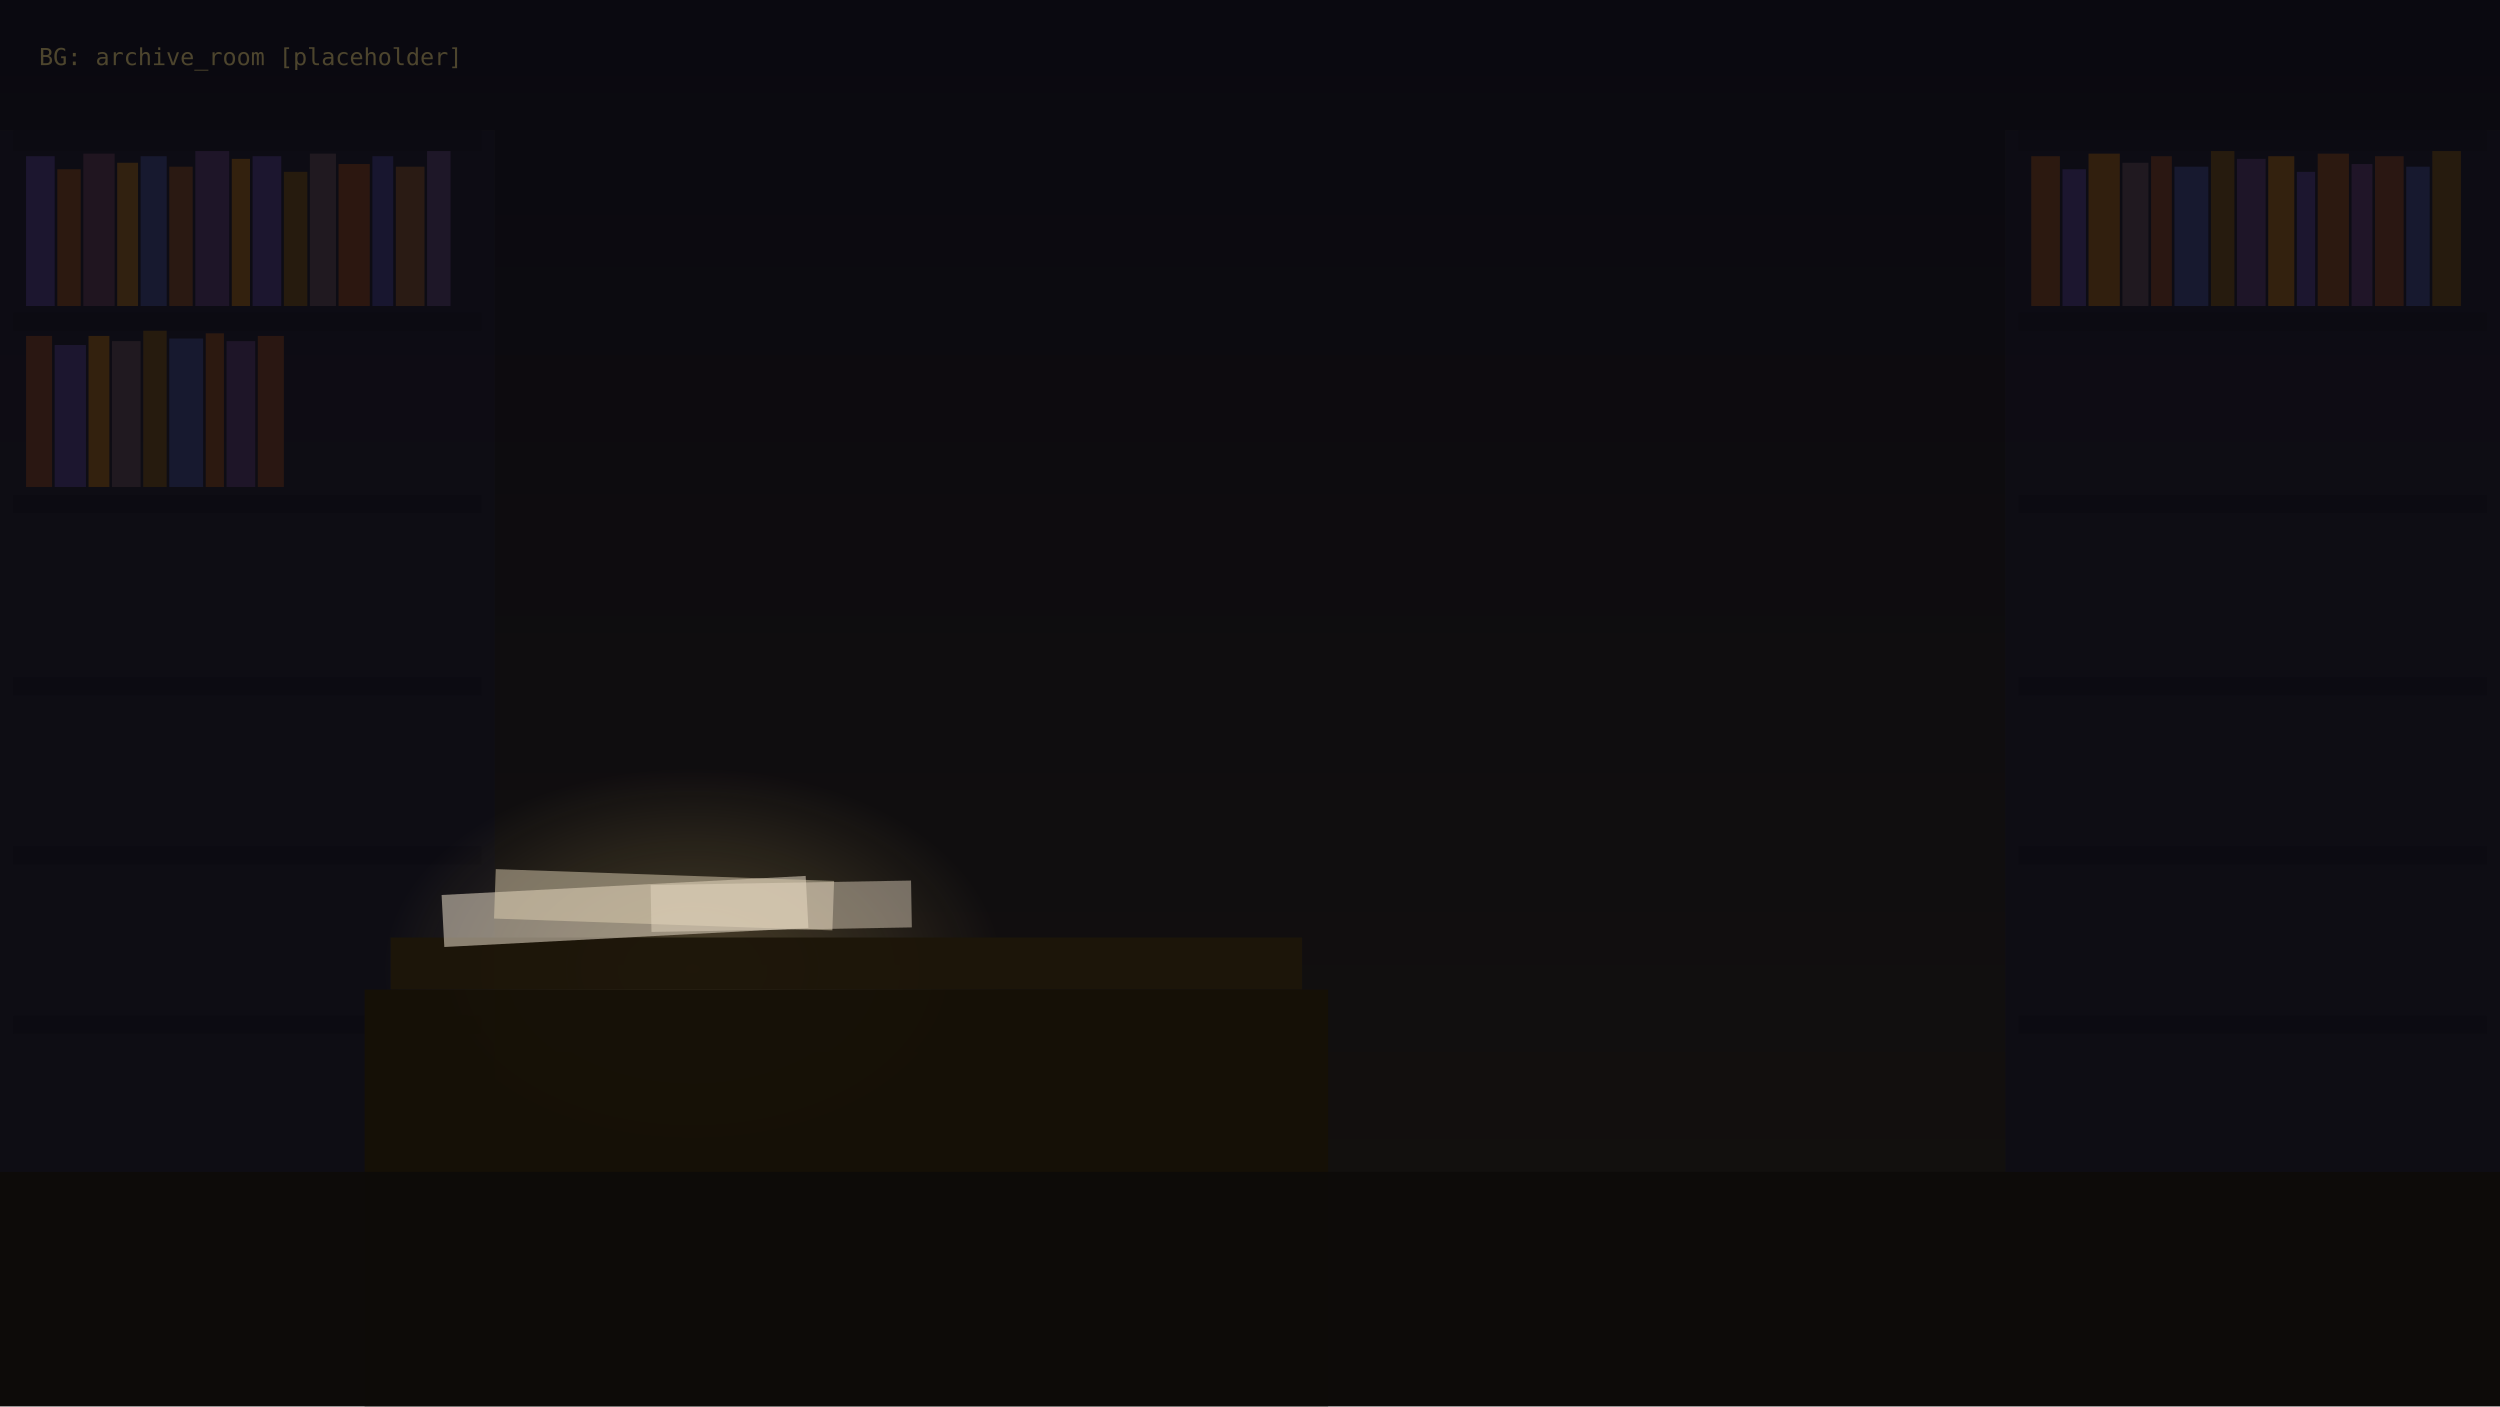
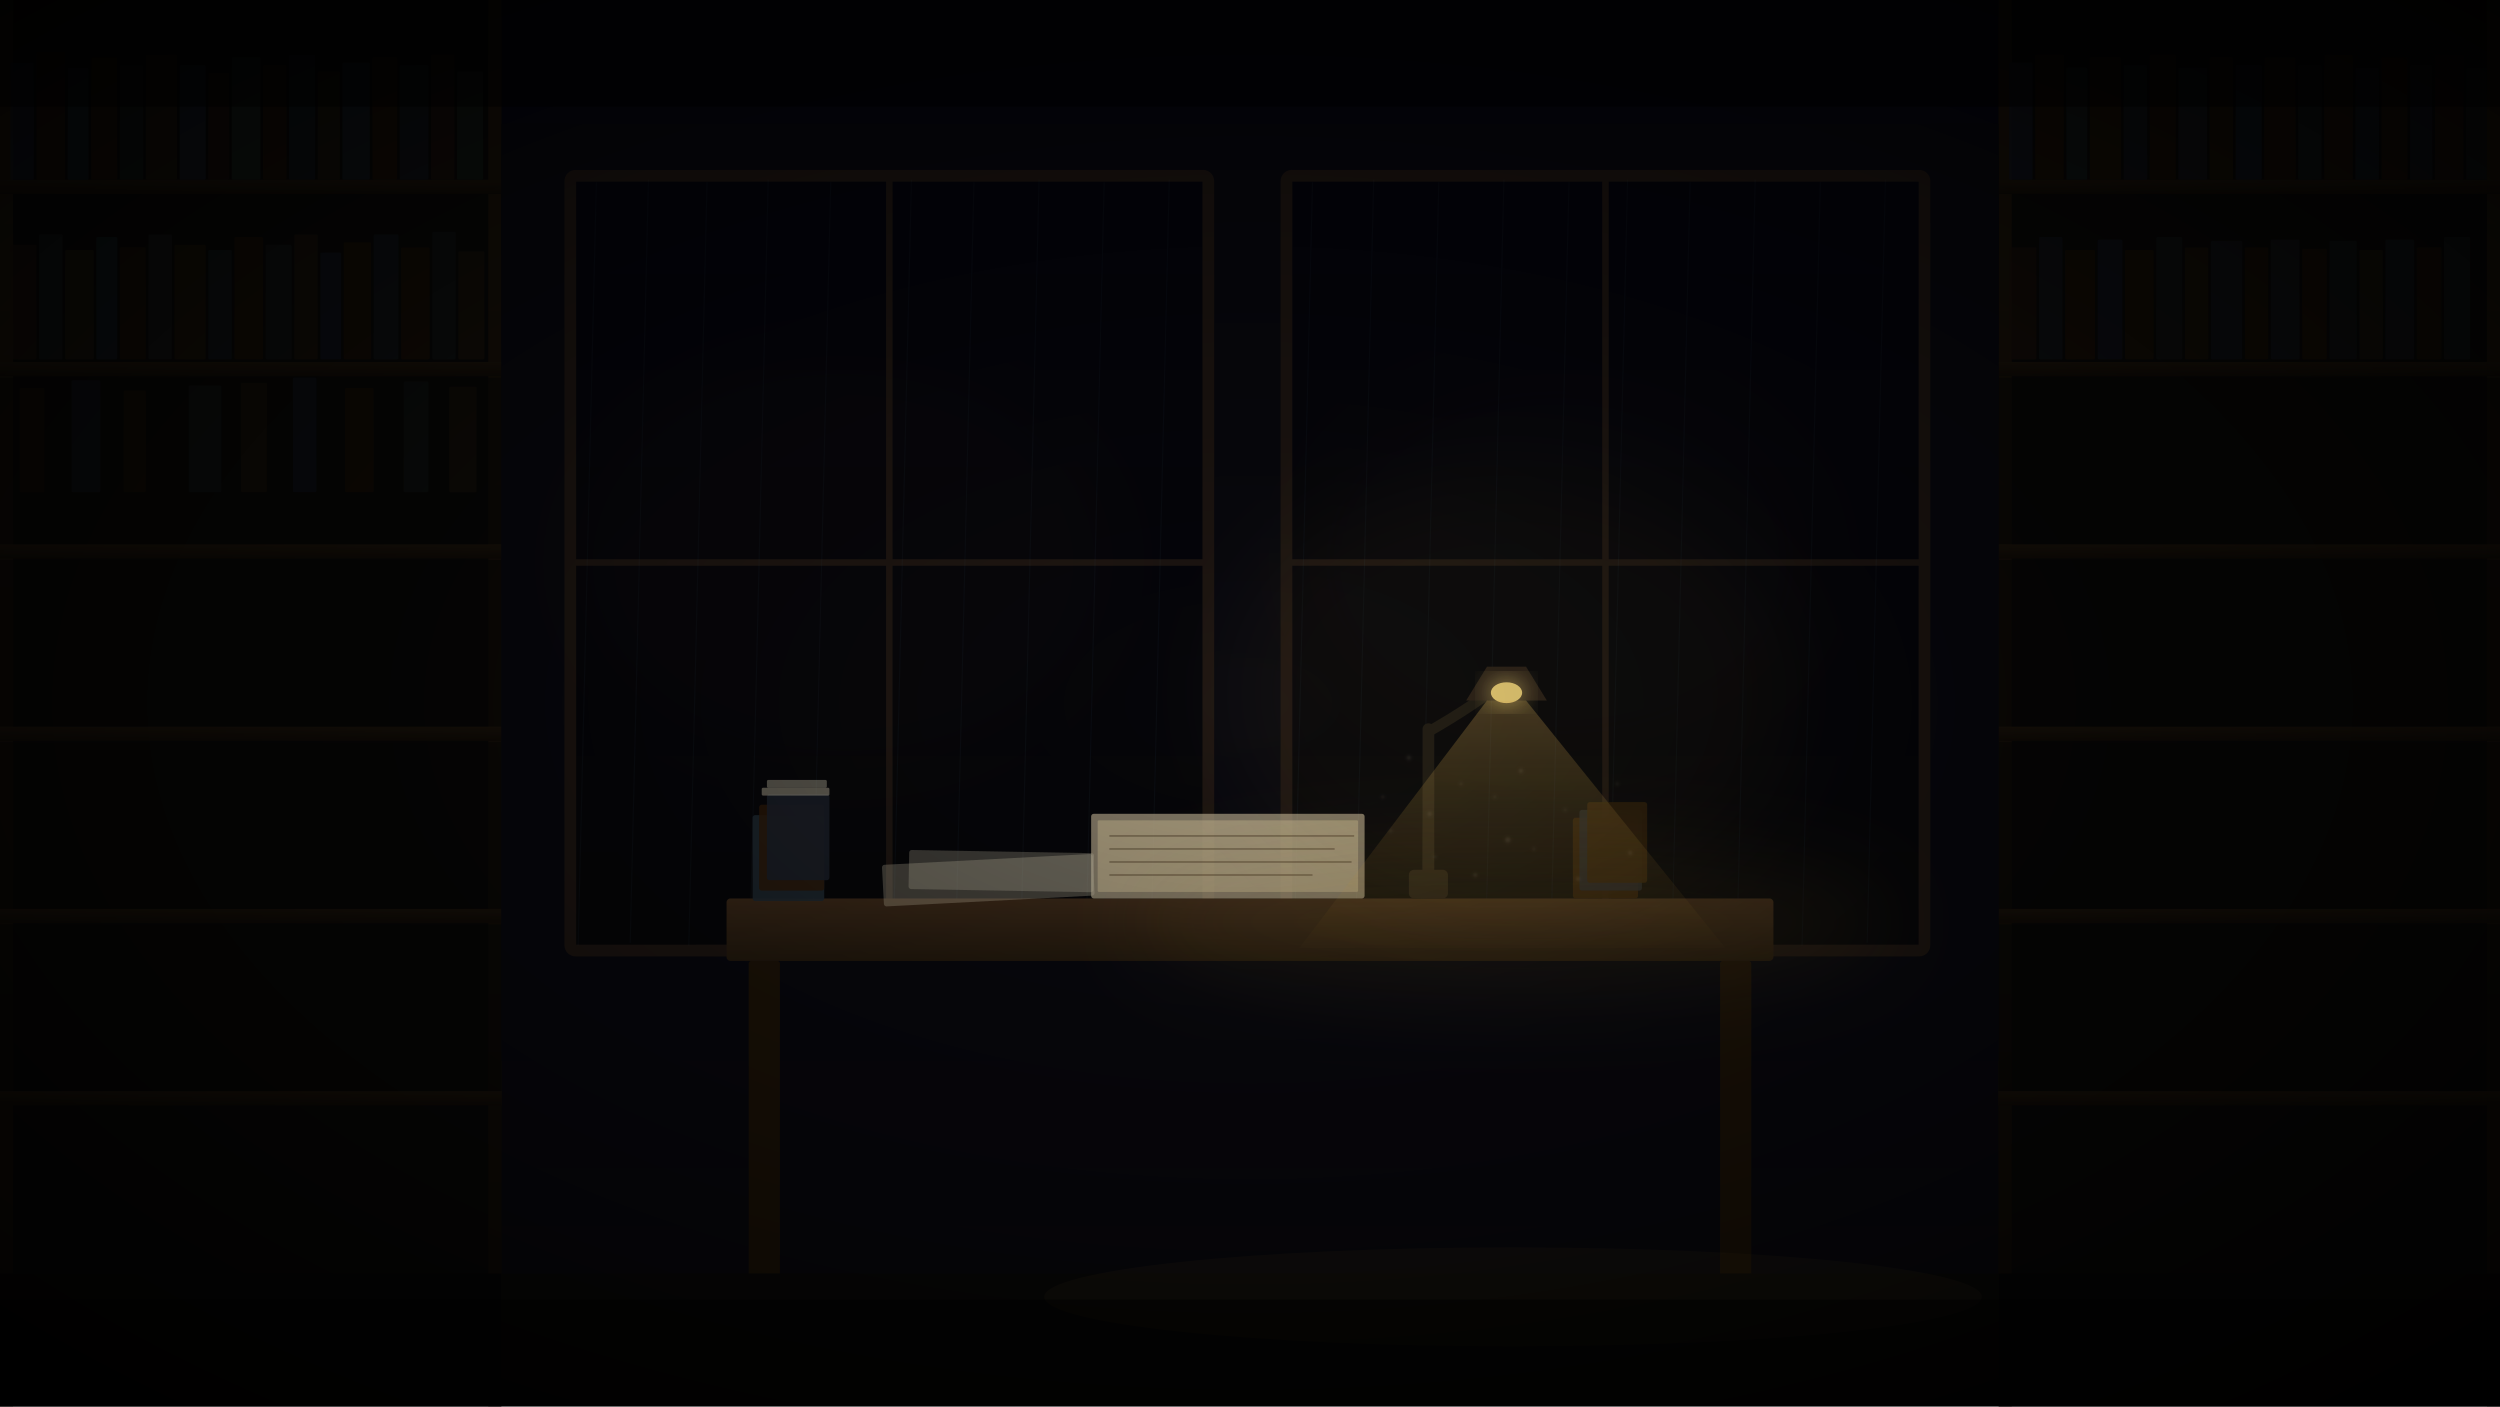
<svg xmlns="http://www.w3.org/2000/svg" viewBox="0 0 1920 1080" width="1920" height="1080">
  <defs>
-     <linearGradient id="bg" x1="0" y1="0" x2="0" y2="1">
-       <stop offset="0%" stop-color="#080810" />
-       <stop offset="100%" stop-color="#12100e" />
-     </linearGradient>
-     <radialGradient id="desk_lamp" cx="40%" cy="60%" r="35%">
-       <stop offset="0%" stop-color="#e8c870" stop-opacity="0.28" />
-       <stop offset="100%" stop-color="#e8c870" stop-opacity="0" />
+     <linearGradient id="room_bg" x1="0" y1="0" x2="0" y2="1">
+       <stop offset="0%" stop-color="#060610" />
+       <stop offset="100%" stop-color="#0a090e" />
+     </linearGradient>
+     <linearGradient id="wood_s" x1="0" y1="0" x2="0" y2="1">
+       <stop offset="0%" stop-color="#2a1e10" />
+       <stop offset="100%" stop-color="#1a120a" />
+     </linearGradient>
+     <linearGradient id="wood_d" x1="0" y1="0" x2="0" y2="1">
+       <stop offset="0%" stop-color="#3a2818" />
+       <stop offset="100%" stop-color="#241a0e" />
+     </linearGradient>
+     <linearGradient id="lamp_cone" x1="0" y1="0" x2="0" y2="1">
+       <stop offset="0%" stop-color="#f0c060" stop-opacity="0.28" />
+       <stop offset="100%" stop-color="#c09030" stop-opacity="0.02" />
+     </linearGradient>
+     <linearGradient id="win_night" x1="0" y1="0" x2="0" y2="1">
+       <stop offset="0%" stop-color="#04040c" />
+       <stop offset="100%" stop-color="#060608" />
+     </linearGradient>
+     <radialGradient id="vign_d" cx="50%" cy="50%" r="70%">
+       <stop offset="0%" stop-color="#000" stop-opacity="0.0" />
+       <stop offset="100%" stop-color="#000" stop-opacity="0.80" />
    </radialGradient>
+     <filter id="lamp_g" x="-150%" y="-150%" width="400%" height="400%">
+       <feGaussianBlur stdDeviation="32" />
+     </filter>
+     <filter id="glow_l" x="-50%" y="-50%" width="200%" height="200%">
+       <feGaussianBlur stdDeviation="10" result="b" />
+       <feMerge>
+         <feMergeNode in="b" />
+         <feMergeNode in="SourceGraphic" />
+       </feMerge>
+     </filter>
+     <filter id="dust">
+       <feGaussianBlur stdDeviation="1.5" />
+     </filter>
  </defs>
-   <rect width="1920" height="1080" fill="url(#bg)" />
-   <rect x="0" y="100" width="380" height="900" fill="#0c0c14" opacity="0.95" />
-   <rect x="10" y="100" width="360" height="16" fill="#0a0a12" />
-   <rect x="10" y="240" width="360" height="14" fill="#0a0a12" />
-   <rect x="10" y="380" width="360" height="14" fill="#0a0a12" />
-   <rect x="10" y="520" width="360" height="14" fill="#0a0a12" />
-   <rect x="10" y="650" width="360" height="14" fill="#0a0a12" />
-   <rect x="10" y="780" width="360" height="14" fill="#0a0a12" />
-   <rect x="20" y="120" width="22" height="115" fill="#1a1530" />
-   <rect x="44" y="130" width="18" height="105" fill="#2a1810" />
-   <rect x="64" y="118" width="24" height="117" fill="#1e1420" />
-   <rect x="90" y="125" width="16" height="110" fill="#302010" />
-   <rect x="108" y="120" width="20" height="115" fill="#151830" />
-   <rect x="130" y="128" width="18" height="107" fill="#281812" />
-   <rect x="150" y="116" width="26" height="119" fill="#1c1428" />
-   <rect x="178" y="122" width="14" height="113" fill="#32200e" />
-   <rect x="194" y="120" width="22" height="115" fill="#1a1530" />
-   <rect x="218" y="132" width="18" height="103" fill="#241a0e" />
-   <rect x="238" y="118" width="20" height="117" fill="#1e1820" />
-   <rect x="260" y="126" width="24" height="109" fill="#2a1610" />
-   <rect x="286" y="120" width="16" height="115" fill="#161530" />
-   <rect x="304" y="128" width="22" height="107" fill="#281a14" />
-   <rect x="328" y="116" width="18" height="119" fill="#1c1628" />
-   <rect x="20" y="258" width="20" height="116" fill="#281612" />
-   <rect x="42" y="265" width="24" height="109" fill="#1a1530" />
-   <rect x="68" y="258" width="16" height="116" fill="#32200e" />
-   <rect x="86" y="262" width="22" height="112" fill="#1e1820" />
-   <rect x="110" y="254" width="18" height="120" fill="#241a0e" />
-   <rect x="130" y="260" width="26" height="114" fill="#151830" />
-   <rect x="158" y="256" width="14" height="118" fill="#2a1810" />
-   <rect x="174" y="262" width="22" height="112" fill="#1c1428" />
-   <rect x="198" y="258" width="20" height="116" fill="#281612" />
-   <rect x="1540" y="100" width="380" height="900" fill="#0c0c14" opacity="0.95" />
-   <rect x="1550" y="100" width="360" height="16" fill="#0a0a12" />
-   <rect x="1550" y="240" width="360" height="14" fill="#0a0a12" />
-   <rect x="1550" y="380" width="360" height="14" fill="#0a0a12" />
-   <rect x="1550" y="520" width="360" height="14" fill="#0a0a12" />
-   <rect x="1550" y="650" width="360" height="14" fill="#0a0a12" />
-   <rect x="1550" y="780" width="360" height="14" fill="#0a0a12" />
-   <rect x="1560" y="120" width="22" height="115" fill="#2a1810" />
-   <rect x="1584" y="130" width="18" height="105" fill="#1a1530" />
-   <rect x="1604" y="118" width="24" height="117" fill="#301e0e" />
-   <rect x="1630" y="125" width="20" height="110" fill="#1e1820" />
-   <rect x="1652" y="120" width="16" height="115" fill="#281612" />
-   <rect x="1670" y="128" width="26" height="107" fill="#151830" />
-   <rect x="1698" y="116" width="18" height="119" fill="#241a0e" />
-   <rect x="1718" y="122" width="22" height="113" fill="#1c1428" />
-   <rect x="1742" y="120" width="20" height="115" fill="#32200e" />
-   <rect x="1764" y="132" width="14" height="103" fill="#1a1530" />
-   <rect x="1780" y="118" width="24" height="117" fill="#2a1810" />
-   <rect x="1806" y="126" width="16" height="109" fill="#1e1428" />
-   <rect x="1824" y="120" width="22" height="115" fill="#281612" />
-   <rect x="1848" y="128" width="18" height="107" fill="#151830" />
-   <rect x="1868" y="116" width="22" height="119" fill="#241a0e" />
-   <ellipse cx="600" cy="700" rx="340" ry="220" fill="url(#desk_lamp)" />
-   <rect x="300" y="720" width="700" height="40" fill="#1a1408" opacity="0.95" />
-   <rect x="280" y="760" width="740" height="320" fill="#130f06" opacity="0.98" />
-   <rect x="340" y="680" width="280" height="40" fill="#e8dcc8" opacity="0.55" transform="rotate(-3,480,700)" />
-   <rect x="380" y="672" width="260" height="38" fill="#ddd0b4" opacity="0.50" transform="rotate(2,510,691)" />
-   <rect x="500" y="678" width="200" height="36" fill="#e8dcc8" opacity="0.45" transform="rotate(-1,600,696)" />
-   <rect x="0" y="900" width="1920" height="180" fill="#0a0908" opacity="0.95" />
-   <rect x="0" y="0" width="1920" height="1080" fill="#c17a24" opacity="0.015" />
-   <text x="30" y="50" font-family="monospace" font-size="18" fill="rgba(200,180,100,0.35)">BG: archive_room [placeholder]</text>
+   <rect width="1920" height="1080" fill="url(#room_bg)" />
+   <rect x="0" y="0" width="385" height="1080" fill="#0e0c0a" opacity="0.96" />
+   <rect x="0" y="0" width="10" height="1080" fill="url(#wood_s)" />
+   <rect x="375" y="0" width="10" height="1080" fill="url(#wood_s)" />
+   <rect x="0" y="138" width="385" height="11" fill="url(#wood_s)" />
+   <rect x="0" y="278" width="385" height="11" fill="url(#wood_s)" />
+   <rect x="0" y="418" width="385" height="11" fill="url(#wood_s)" />
+   <rect x="0" y="558" width="385" height="11" fill="url(#wood_s)" />
+   <rect x="0" y="698" width="385" height="11" fill="url(#wood_s)" />
+   <rect x="0" y="838" width="385" height="11" fill="url(#wood_s)" />
+   <g opacity="0.72">
+     <rect x="8" y="48" width="18" height="90" rx="1" fill="#1a2030" />
+     <rect x="28" y="40" width="22" height="98" rx="1" fill="#28180a" />
+     <rect x="52" y="52" width="16" height="86" rx="1" fill="#1a2830" />
+     <rect x="70" y="44" width="20" height="94" rx="1" fill="#2a1a08" />
+     <rect x="92" y="50" width="18" height="88" rx="1" fill="#18201e" />
+     <rect x="112" y="42" width="24" height="96" rx="1" fill="#2a1e10" />
+     <rect x="138" y="50" width="20" height="88" rx="1" fill="#1e2838" />
+     <rect x="160" y="56" width="16" height="82" rx="1" fill="#281810" />
+     <rect x="178" y="44" width="22" height="94" rx="1" fill="#203028" />
+     <rect x="202" y="50" width="18" height="88" rx="1" fill="#2a1808" />
+     <rect x="222" y="42" width="20" height="96" rx="1" fill="#182028" />
+     <rect x="244" y="55" width="17" height="83" rx="1" fill="#281e10" />
+     <rect x="263" y="48" width="21" height="90" rx="1" fill="#1a2830" />
+     <rect x="286" y="44" width="19" height="94" rx="1" fill="#2a1808" />
+     <rect x="307" y="50" width="22" height="88" rx="1" fill="#181e28" />
+     <rect x="331" y="42" width="18" height="96" rx="1" fill="#281810" />
+     <rect x="351" y="55" width="20" height="83" rx="1" fill="#1a2820" />
+   </g>
+   <g opacity="0.65">
+     <rect x="8" y="188" width="20" height="88" rx="1" fill="#281810" />
+     <rect x="30" y="180" width="18" height="96" rx="1" fill="#1a2020" />
+     <rect x="50" y="192" width="22" height="84" rx="1" fill="#2a2010" />
+     <rect x="74" y="182" width="16" height="94" rx="1" fill="#182830" />
+     <rect x="92" y="190" width="20" height="86" rx="1" fill="#281808" />
+     <rect x="114" y="180" width="18" height="96" rx="1" fill="#1e2020" />
+     <rect x="134" y="188" width="24" height="88" rx="1" fill="#2a1e0a" />
+     <rect x="160" y="192" width="18" height="84" rx="1" fill="#182428" />
+     <rect x="180" y="182" width="22" height="94" rx="1" fill="#281808" />
+     <rect x="204" y="188" width="20" height="88" rx="1" fill="#1a2020" />
+     <rect x="226" y="180" width="18" height="96" rx="1" fill="#2a1e10" />
+     <rect x="246" y="194" width="16" height="82" rx="1" fill="#182030" />
+     <rect x="264" y="186" width="21" height="90" rx="1" fill="#281808" />
+     <rect x="287" y="180" width="19" height="96" rx="1" fill="#1a2228" />
+     <rect x="308" y="190" width="22" height="86" rx="1" fill="#2a1808" />
+     <rect x="332" y="178" width="18" height="98" rx="1" fill="#182020" />
+     <rect x="352" y="193" width="20" height="83" rx="1" fill="#281e10" />
+   </g>
+   <rect x="0" y="290" width="385" height="128" fill="#0c0a08" opacity="0.6" />
+   <rect x="0" y="430" width="385" height="128" fill="#0c0a08" opacity="0.6" />
+   <rect x="0" y="570" width="385" height="128" fill="#0c0a08" opacity="0.6" />
+   <rect x="0" y="710" width="385" height="128" fill="#0c0a08" opacity="0.6" />
+   <g opacity="0.55">
+     <rect x="15" y="298" width="19" height="80" rx="1" fill="#221608" />
+     <rect x="55" y="292" width="22" height="86" rx="1" fill="#1a1c28" />
+     <rect x="95" y="300" width="17" height="78" rx="1" fill="#281808" />
+     <rect x="145" y="296" width="25" height="82" rx="1" fill="#1c2020" />
+     <rect x="185" y="294" width="20" height="84" rx="1" fill="#281e0c" />
+     <rect x="225" y="290" width="18" height="88" rx="1" fill="#182030" />
+     <rect x="265" y="298" width="22" height="80" rx="1" fill="#2a1808" />
+     <rect x="310" y="293" width="19" height="85" rx="1" fill="#1a2020" />
+     <rect x="345" y="297" width="21" height="81" rx="1" fill="#281e10" />
+   </g>
+   <rect x="1535" y="0" width="385" height="1080" fill="#0e0c0a" opacity="0.96" />
+   <rect x="1535" y="0" width="10" height="1080" fill="url(#wood_s)" />
+   <rect x="1910" y="0" width="10" height="1080" fill="url(#wood_s)" />
+   <rect x="1535" y="138" width="385" height="11" fill="url(#wood_s)" />
+   <rect x="1535" y="278" width="385" height="11" fill="url(#wood_s)" />
+   <rect x="1535" y="418" width="385" height="11" fill="url(#wood_s)" />
+   <rect x="1535" y="558" width="385" height="11" fill="url(#wood_s)" />
+   <rect x="1535" y="698" width="385" height="11" fill="url(#wood_s)" />
+   <rect x="1535" y="838" width="385" height="11" fill="url(#wood_s)" />
+   <g opacity="0.72">
+     <rect x="1543" y="48" width="18" height="90" rx="1" fill="#1a2030" />
+     <rect x="1563" y="42" width="22" height="96" rx="1" fill="#281808" />
+     <rect x="1587" y="52" width="16" height="86" rx="1" fill="#1a2828" />
+     <rect x="1605" y="44" width="24" height="94" rx="1" fill="#2a1a08" />
+     <rect x="1631" y="50" width="18" height="88" rx="1" fill="#181e28" />
+     <rect x="1651" y="42" width="20" height="96" rx="1" fill="#281808" />
+     <rect x="1673" y="52" width="22" height="86" rx="1" fill="#1c2028" />
+     <rect x="1697" y="44" width="18" height="94" rx="1" fill="#2a1c08" />
+     <rect x="1717" y="50" width="20" height="88" rx="1" fill="#182030" />
+     <rect x="1739" y="44" width="24" height="94" rx="1" fill="#281808" />
+     <rect x="1765" y="50" width="18" height="88" rx="1" fill="#1a2020" />
+     <rect x="1785" y="42" width="22" height="96" rx="1" fill="#2a1a08" />
+     <rect x="1809" y="52" width="18" height="86" rx="1" fill="#18202a" />
+     <rect x="1829" y="44" width="20" height="94" rx="1" fill="#281808" />
+     <rect x="1851" y="50" width="17" height="88" rx="1" fill="#1c2028" />
+     <rect x="1870" y="42" width="22" height="96" rx="1" fill="#281810" />
+     <rect x="1894" y="52" width="16" height="86" rx="1" fill="#1a2020" />
+   </g>
+   <g opacity="0.65">
+     <rect x="1543" y="190" width="21" height="86" rx="1" fill="#281810" />
+     <rect x="1566" y="182" width="18" height="94" rx="1" fill="#1a2028" />
+     <rect x="1586" y="192" width="23" height="84" rx="1" fill="#2a1808" />
+     <rect x="1611" y="184" width="19" height="92" rx="1" fill="#181e30" />
+     <rect x="1632" y="192" width="22" height="84" rx="1" fill="#281a08" />
+     <rect x="1656" y="182" width="20" height="94" rx="1" fill="#1a2020" />
+     <rect x="1678" y="190" width="18" height="86" rx="1" fill="#2a1e0a" />
+     <rect x="1698" y="185" width="24" height="91" rx="1" fill="#182028" />
+     <rect x="1724" y="190" width="18" height="86" rx="1" fill="#281808" />
+     <rect x="1744" y="184" width="22" height="92" rx="1" fill="#1c2228" />
+     <rect x="1768" y="191" width="19" height="85" rx="1" fill="#2a1808" />
+     <rect x="1789" y="185" width="21" height="91" rx="1" fill="#181e20" />
+     <rect x="1812" y="192" width="18" height="84" rx="1" fill="#281e10" />
+     <rect x="1832" y="184" width="22" height="92" rx="1" fill="#1a2028" />
+     <rect x="1856" y="190" width="19" height="86" rx="1" fill="#281808" />
+     <rect x="1877" y="182" width="20" height="94" rx="1" fill="#1a2020" />
+   </g>
+   <rect x="1535" y="290" width="385" height="128" fill="#0c0a08" opacity="0.6" />
+   <rect x="1535" y="430" width="385" height="128" fill="#0c0a08" opacity="0.6" />
+   <rect x="1535" y="570" width="385" height="128" fill="#0c0a08" opacity="0.6" />
+   <rect x="1535" y="710" width="385" height="128" fill="#0c0a08" opacity="0.6" />
+   <rect x="385" y="95" width="1150" height="720" fill="#08080e" />
+   <rect x="438" y="135" width="490" height="595" rx="4" fill="url(#win_night)" />
+   <rect x="438" y="135" width="490" height="595" fill="none" rx="4" stroke="#1e1612" stroke-width="9" />
+   <rect x="988" y="135" width="490" height="595" rx="4" fill="url(#win_night)" />
+   <rect x="988" y="135" width="490" height="595" fill="none" rx="4" stroke="#1e1612" stroke-width="9" />
+   <line x1="438" y1="432" x2="928" y2="432" stroke="#1e1612" stroke-width="5" />
+   <line x1="683" y1="135" x2="683" y2="730" stroke="#1e1612" stroke-width="5" />
+   <line x1="988" y1="432" x2="1478" y2="432" stroke="#1e1612" stroke-width="5" />
+   <line x1="1233" y1="135" x2="1233" y2="730" stroke="#1e1612" stroke-width="5" />
+   <g opacity="0.055" stroke="#5080a0" stroke-width="0.8">
+     <line x1="458" y1="140" x2="444" y2="726" />
+     <line x1="498" y1="138" x2="484" y2="724" />
+     <line x1="543" y1="140" x2="529" y2="726" />
+     <line x1="590" y1="138" x2="576" y2="724" />
+     <line x1="638" y1="140" x2="624" y2="726" />
+     <line x1="700" y1="138" x2="686" y2="724" />
+     <line x1="748" y1="140" x2="734" y2="726" />
+     <line x1="798" y1="138" x2="784" y2="724" />
+     <line x1="848" y1="140" x2="834" y2="726" />
+     <line x1="898" y1="138" x2="884" y2="724" />
+     <line x1="1008" y1="140" x2="994" y2="726" />
+     <line x1="1055" y1="138" x2="1041" y2="724" />
+     <line x1="1105" y1="140" x2="1091" y2="726" />
+     <line x1="1155" y1="138" x2="1141" y2="724" />
+     <line x1="1205" y1="140" x2="1191" y2="726" />
+     <line x1="1250" y1="138" x2="1236" y2="724" />
+     <line x1="1298" y1="140" x2="1284" y2="726" />
+     <line x1="1348" y1="138" x2="1334" y2="724" />
+     <line x1="1398" y1="140" x2="1384" y2="726" />
+     <line x1="1448" y1="138" x2="1434" y2="724" />
+   </g>
+   <ellipse cx="648" cy="432" rx="210" ry="160" fill="#c09030" opacity="0.018" filter="url(#lamp_g)" />
+   <ellipse cx="1198" cy="432" rx="210" ry="160" fill="#c09030" opacity="0.012" filter="url(#lamp_g)" />
+   <rect x="558" y="690" width="804" height="48" rx="3" fill="url(#wood_d)" />
+   <rect x="575" y="738" width="24" height="280" rx="2" fill="#1e1408" />
+   <rect x="1321" y="738" width="24" height="280" rx="2" fill="#1e1408" />
+   <rect x="578" y="626" width="55" height="66" rx="2" fill="#1e2830" opacity="0.9" />
+   <rect x="583" y="618" width="50" height="66" rx="2" fill="#2a1808" opacity="0.85" />
+   <rect x="589" y="610" width="48" height="66" rx="2" fill="#1a1e28" opacity="0.9" />
+   <rect x="585" y="605" width="52" height="6" rx="1" fill="#c8c0a8" opacity="0.48" />
+   <rect x="589" y="599" width="46" height="6" rx="1" fill="#d0c8b0" opacity="0.42" />
+   <rect x="838" y="625" width="210" height="65" rx="2" fill="#d0c0a0" opacity="0.62" />
+   <rect x="843" y="630" width="200" height="55" rx="1" fill="#c8b890" opacity="0.52" />
+   <g opacity="0.38" stroke="#2a1808" stroke-width="1.2">
+     <line x1="852" y1="642" x2="1040" y2="642" />
+     <line x1="852" y1="652" x2="1025" y2="652" />
+     <line x1="852" y1="662" x2="1038" y2="662" />
+     <line x1="852" y1="672" x2="1008" y2="672" />
+   </g>
+   <rect x="678" y="660" width="162" height="32" rx="2" fill="#c8c0a8" opacity="0.32" transform="rotate(-3,759,676)" />
+   <rect x="698" y="654" width="142" height="30" rx="2" fill="#d0c8b0" opacity="0.28" transform="rotate(1,769,669)" />
+   <rect x="1208" y="628" width="50" height="62" rx="2" fill="#281808" opacity="0.9" />
+   <rect x="1213" y="622" width="48" height="62" rx="2" fill="#1a2028" opacity="0.85" />
+   <rect x="1219" y="616" width="46" height="62" rx="2" fill="#281a08" opacity="0.9" />
+   <rect x="1082" y="668" width="30" height="22" rx="4" fill="#1e1a14" />
+   <line x1="1097" y1="668" x2="1097" y2="560" stroke="#1e1a14" stroke-width="9" stroke-linecap="round" />
+   <path d="M 1097,562 Q 1132,542 1157,522" stroke="#1e1a14" stroke-width="8" fill="none" stroke-linecap="round" />
+   <path d="M 1142,512 L 1126,538 L 1188,538 L 1172,512 Z" fill="#2a2018" />
+   <ellipse cx="1157" cy="532" rx="12" ry="8" fill="#ffe080" opacity="0.92" filter="url(#glow_l)" />
+   <path d="M 1142,538 L 998,728 L 1325,728 L 1172,538 Z" fill="url(#lamp_cone)" />
+   <ellipse cx="1157" cy="532" rx="220" ry="170" fill="#f0c050" opacity="0.038" filter="url(#lamp_g)" />
+   <ellipse cx="1162" cy="708" rx="290" ry="58" fill="#f0c050" opacity="0.075" filter="url(#lamp_g)" />
+   <g opacity="0.14" fill="#f0e0c0" filter="url(#dust)">
+     <circle cx="1082" cy="582" r="1.5" />
+     <circle cx="1122" cy="602" r="1.0" />
+     <circle cx="1098" cy="625" r="1.5" />
+     <circle cx="1148" cy="612" r="1.0" />
+     <circle cx="1158" cy="645" r="2.0" />
+     <circle cx="1102" cy="658" r="1.0" />
+     <circle cx="1133" cy="672" r="1.5" />
+     <circle cx="1178" cy="652" r="1.0" />
+     <circle cx="1168" cy="592" r="1.5" />
+     <circle cx="1202" cy="622" r="1.0" />
+     <circle cx="1212" cy="675" r="1.5" />
+     <circle cx="1062" cy="612" r="1.0" />
+     <circle cx="1242" cy="602" r="1.0" />
+     <circle cx="1252" cy="655" r="1.5" />
+     <circle cx="1068" cy="638" r="1.0" />
+   </g>
+   <rect x="0" y="978" width="1920" height="102" fill="#0a0908" />
+   <ellipse cx="1162" cy="996" rx="360" ry="38" fill="#f0c050" opacity="0.045" />
+   <rect width="1920" height="1080" fill="url(#vign_d)" />
+   <rect x="0" y="0" width="385" height="1080" fill="#000" opacity="0.38" />
+   <rect x="1535" y="0" width="385" height="1080" fill="#000" opacity="0.38" />
+   <rect x="0" y="0" width="1920" height="82" fill="#000" opacity="0.50" />
+   <rect x="0" y="998" width="1920" height="82" fill="#000" opacity="0.50" />
</svg>
